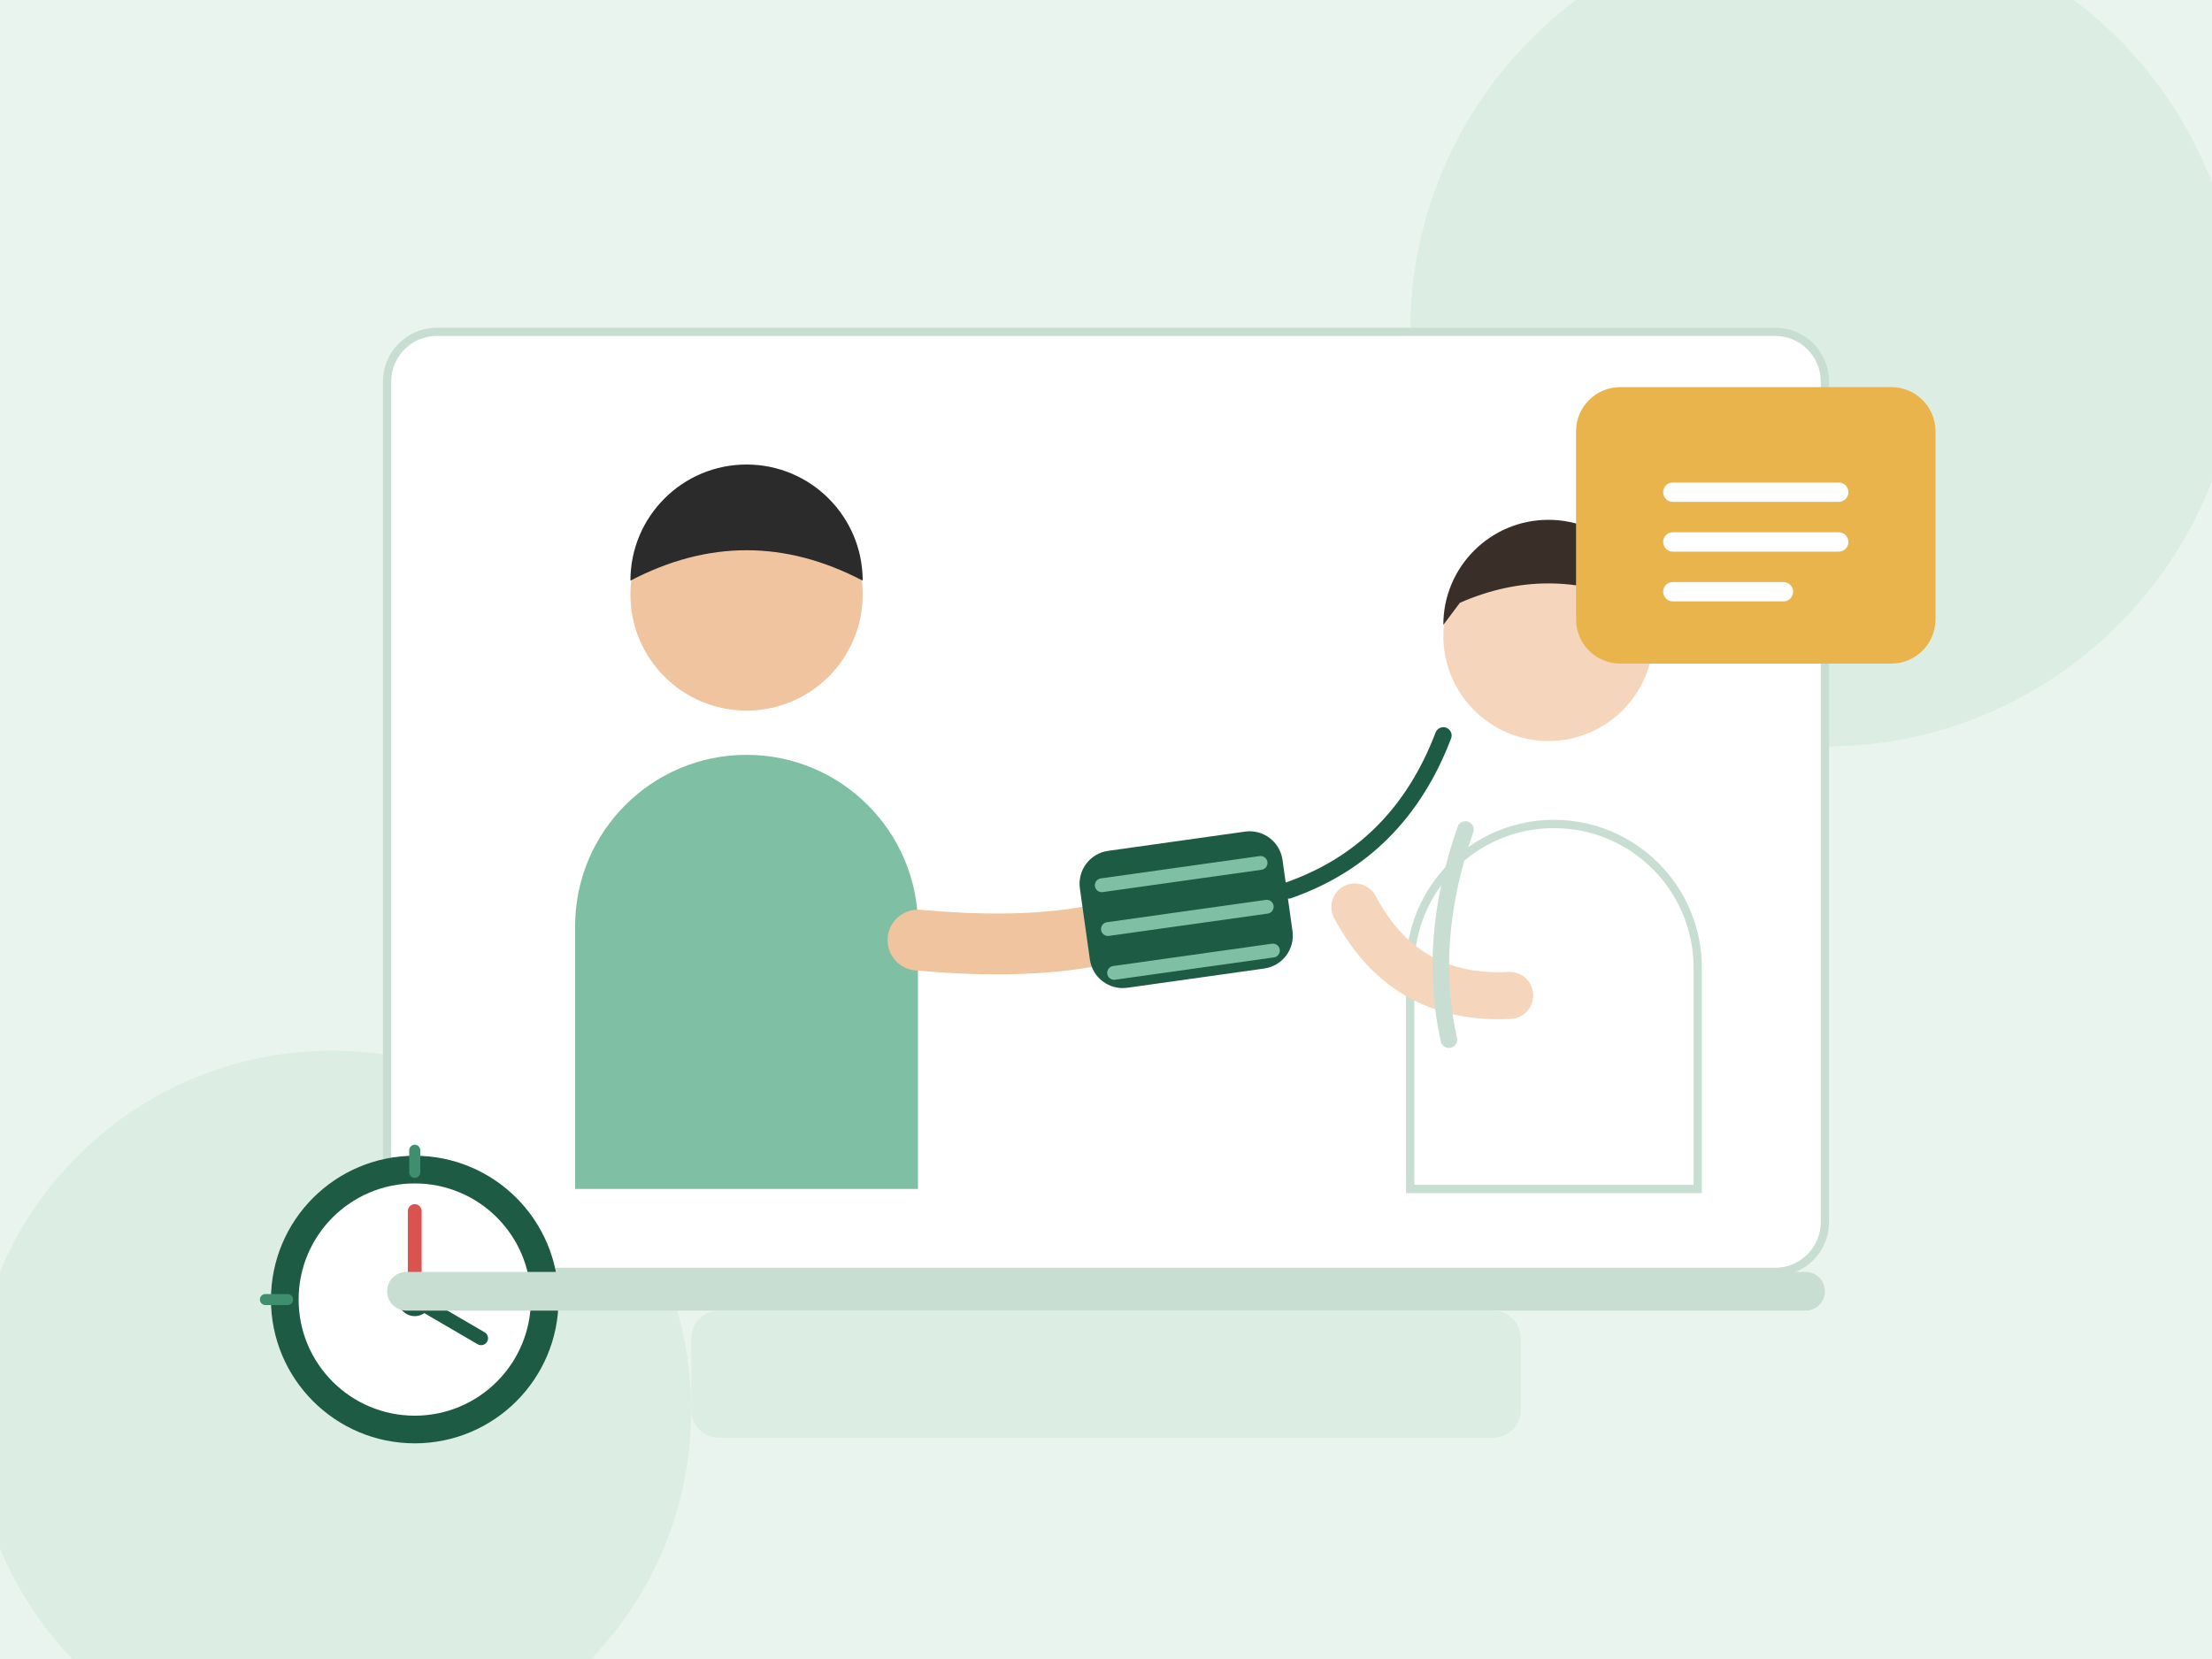
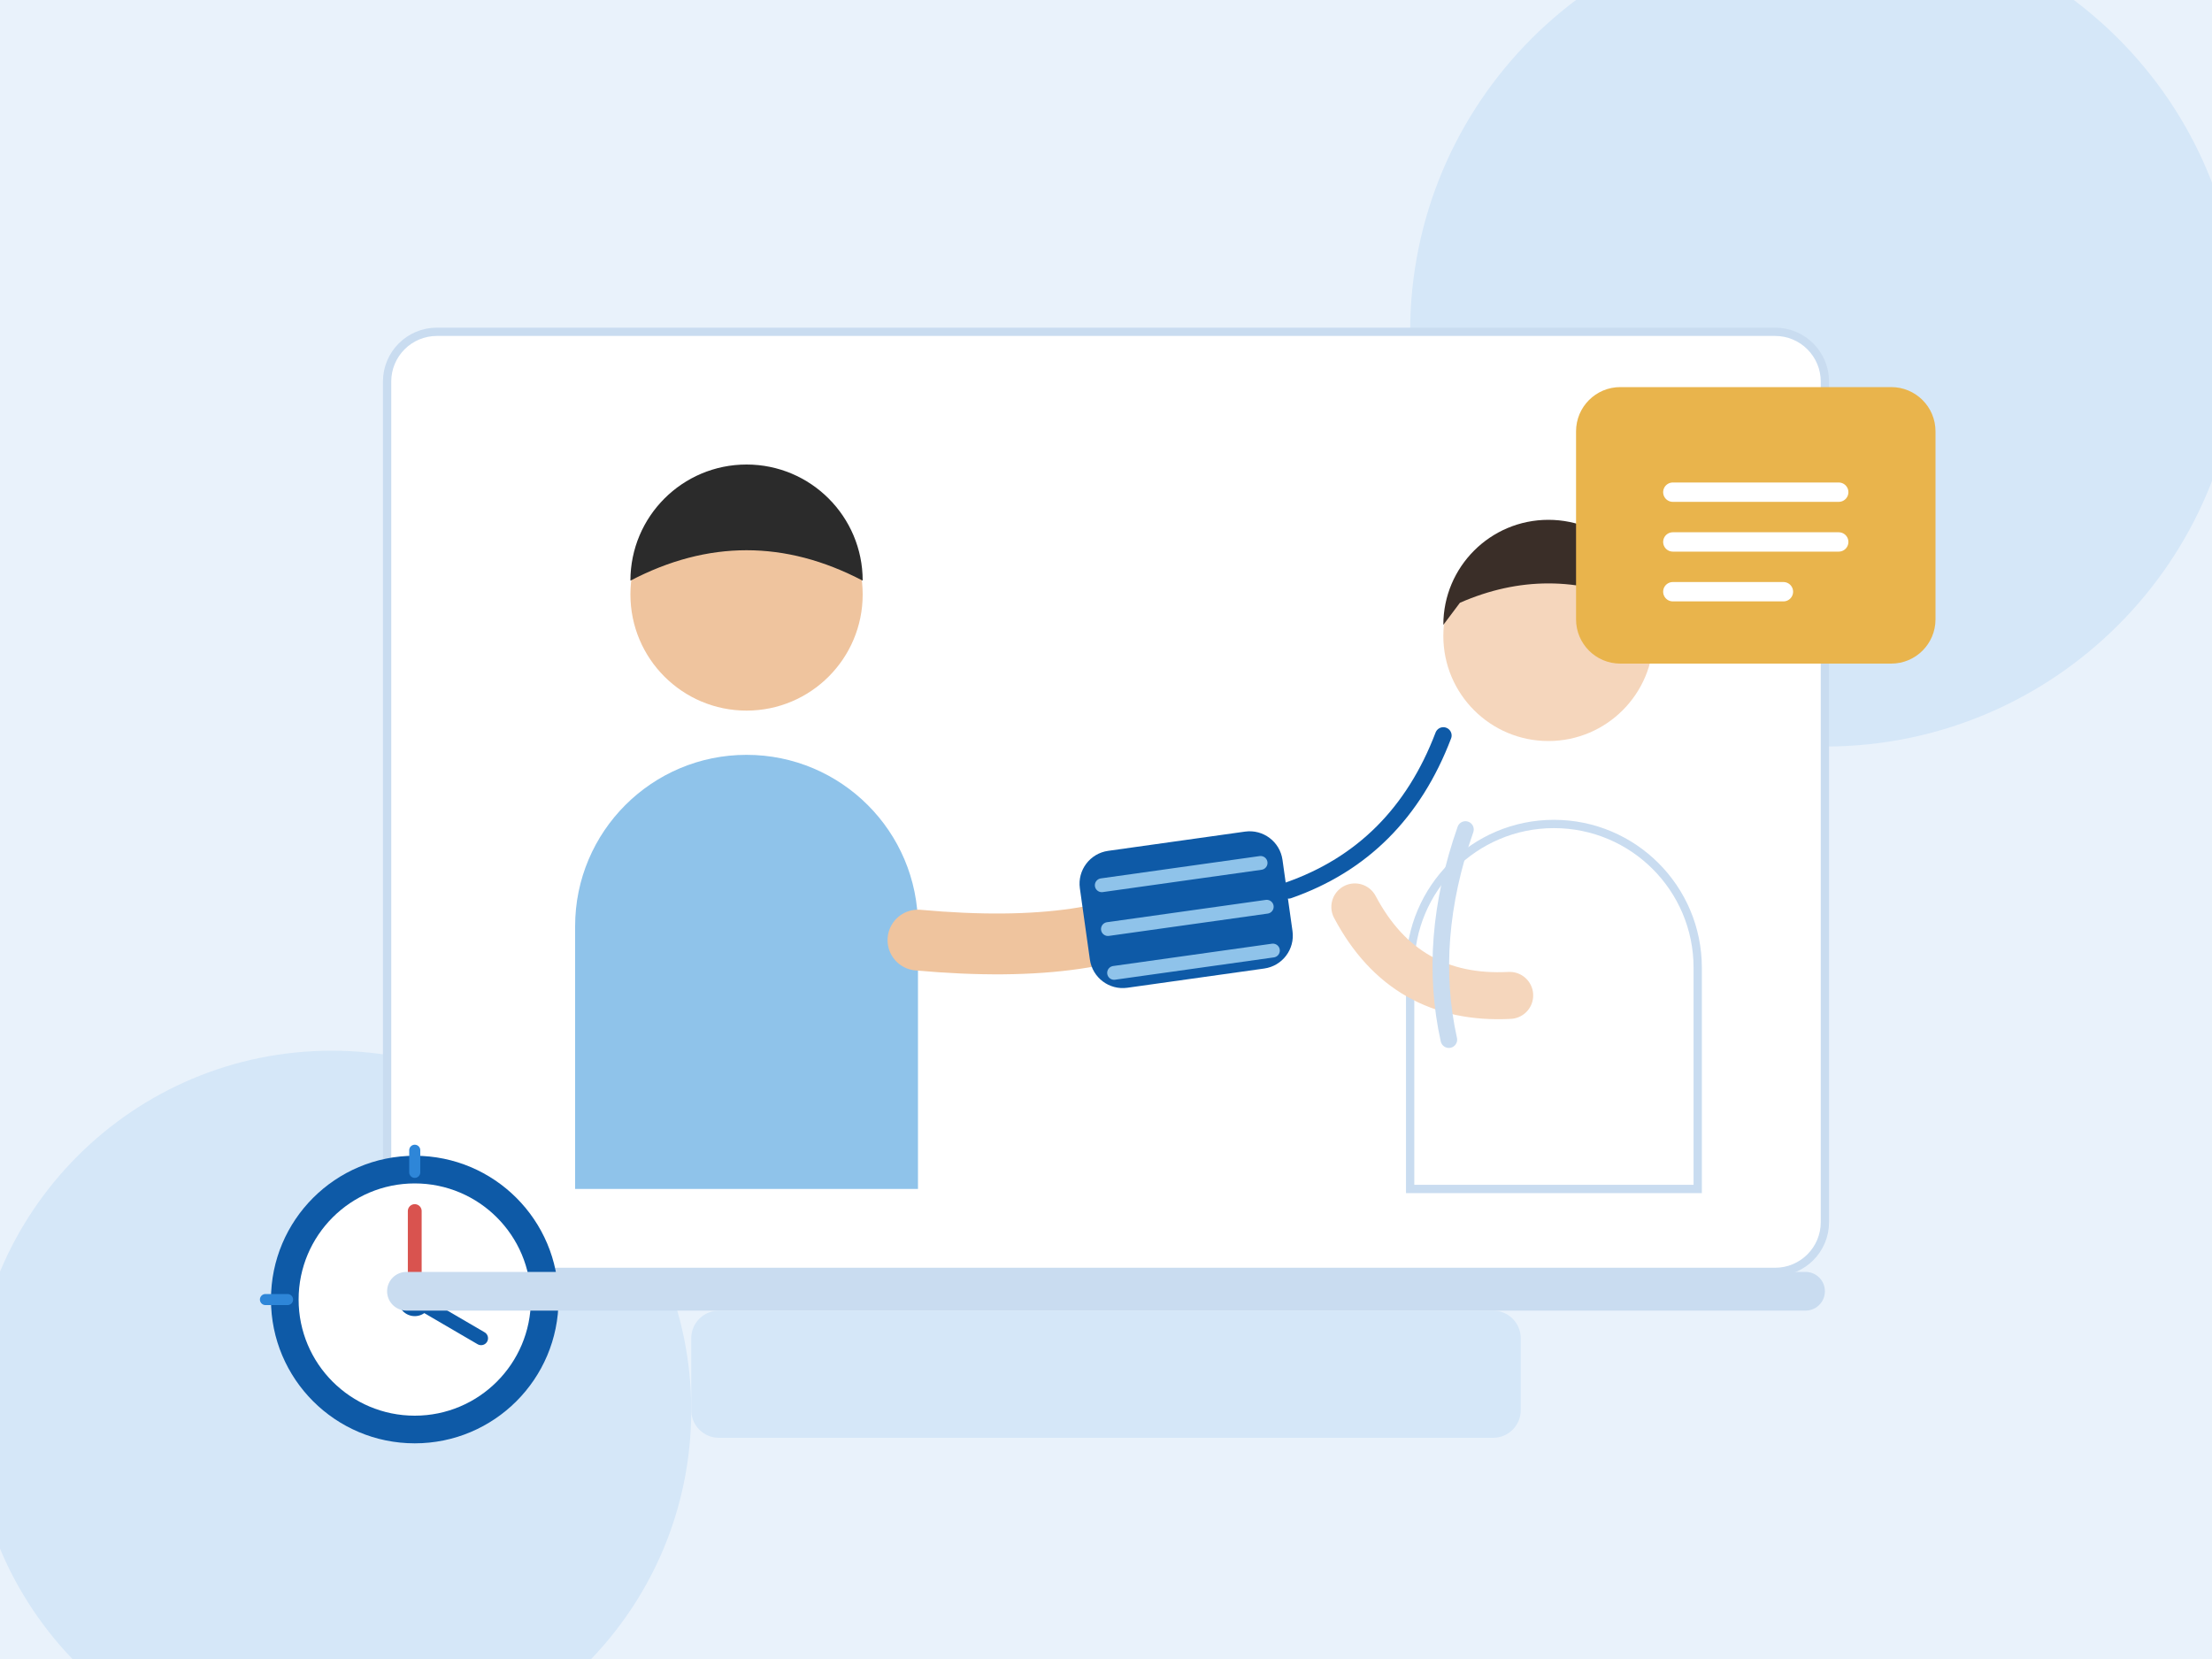
<svg xmlns="http://www.w3.org/2000/svg" width="800" height="600" viewBox="0 0 800 600">
-   <rect width="800" height="600" fill="#EAF4EE" />
-   <circle cx="660" cy="120" r="150" fill="#DCEDE3" />
-   <circle cx="120" cy="510" r="130" fill="#DCEDE3" />
-   <rect x="140" y="120" width="520" height="340" rx="18" fill="#FFFFFF" stroke="#C9DED2" stroke-width="3" />
+   <rect width="800" height="600" fill="#E9F2FB" />
+   <circle cx="660" cy="120" r="150" fill="#D5E7F8" />
+   <circle cx="120" cy="510" r="130" fill="#D5E7F8" />
+   <rect x="140" y="120" width="520" height="340" rx="18" fill="#FFFFFF" stroke="#C9DCF0" stroke-width="3" />
  <g>
    <circle cx="270" cy="215" r="42" fill="#EFC49E" />
    <path d="M228 210 a42 42 0 0 1 84 0 q-42 -22 -84 0 Z" fill="#2B2B2B" />
-     <path d="M208 430 v-95 a62 62 0 0 1 124 0 v95 Z" fill="#7FBFA3" />
+     <path d="M208 430 v-95 a62 62 0 0 1 124 0 v95 Z" fill="#8FC3EA" />
    <path d="M332 340 q66 6 96 -14" stroke="#EFC49E" stroke-width="22" stroke-linecap="round" fill="none" />
-     <rect x="392" y="304" width="74" height="50" rx="12" fill="#1D5B45" transform="rotate(-8 429 329)" />
-     <path d="M400 316 h58 M400 332 h58 M400 348 h58" stroke="#7FBFA3" stroke-width="5" stroke-linecap="round" transform="rotate(-8 429 329)" />
-     <path d="M466 322 q40 -14 56 -56" stroke="#1D5B45" stroke-width="6" fill="none" stroke-linecap="round" />
+     <rect x="392" y="304" width="74" height="50" rx="12" fill="#0E5AA7" transform="rotate(-8 429 329)" />
+     <path d="M400 316 h58 M400 332 h58 M400 348 h58" stroke="#8FC3EA" stroke-width="5" stroke-linecap="round" transform="rotate(-8 429 329)" />
+     <path d="M466 322 q40 -14 56 -56" stroke="#0E5AA7" stroke-width="6" fill="none" stroke-linecap="round" />
  </g>
  <g>
    <circle cx="560" cy="230" r="38" fill="#F5D6BC" />
    <path d="M522 226 a38 38 0 0 1 76 0 l-6 -8 q-32 -14 -64 0 Z" fill="#3A2E28" />
-     <path d="M510 430 v-80 a52 52 0 0 1 104 0 v80 Z" fill="#FFFFFF" stroke="#C9DED2" stroke-width="3" />
+     <path d="M510 430 v-80 a52 52 0 0 1 104 0 v80 Z" fill="#FFFFFF" stroke="#C9DCF0" stroke-width="3" />
    <path d="M546 360 q-38 2 -56 -32" stroke="#F5D6BC" stroke-width="17" stroke-linecap="round" fill="none" />
-     <path d="M530 300 q-14 40 -6 76" stroke="#C9DED2" stroke-width="6" fill="none" stroke-linecap="round" />
+     <path d="M530 300 q-14 40 -6 76" stroke="#C9DCF0" stroke-width="6" fill="none" stroke-linecap="round" />
  </g>
  <g>
-     <circle cx="150" cy="470" r="52" fill="#1D5B45" />
+     <circle cx="150" cy="470" r="52" fill="#0E5AA7" />
    <circle cx="150" cy="470" r="42" fill="#FFFFFF" />
    <path d="M150 470 L150 438" stroke="#D9534F" stroke-width="5" stroke-linecap="round" />
-     <path d="M150 470 L174 484" stroke="#1D5B45" stroke-width="5" stroke-linecap="round" />
-     <circle cx="150" cy="470" r="6" fill="#1D5B45" />
-     <path d="M150 424 v-8 M104 470 h-8 M196 470 h8" stroke="#3F8F6F" stroke-width="4" stroke-linecap="round" />
+     <path d="M150 470 L174 484" stroke="#0E5AA7" stroke-width="5" stroke-linecap="round" />
+     <circle cx="150" cy="470" r="6" fill="#0E5AA7" />
+     <path d="M150 424 v-8 M104 470 h-8 M196 470 h8" stroke="#2E86D8" stroke-width="4" stroke-linecap="round" />
  </g>
  <g>
    <rect x="570" y="140" width="130" height="100" rx="16" fill="#E9B44C" />
    <path d="M605 178 h60 M605 196 h60 M605 214 h40" stroke="#FFFFFF" stroke-width="7" stroke-linecap="round" />
  </g>
-   <rect x="140" y="460" width="520" height="14" rx="7" fill="#C9DED2" />
-   <rect x="250" y="474" width="300" height="46" rx="10" fill="#DCEDE3" />
+   <rect x="140" y="460" width="520" height="14" rx="7" fill="#C9DCF0" />
+   <rect x="250" y="474" width="300" height="46" rx="10" fill="#D5E7F8" />
</svg>
